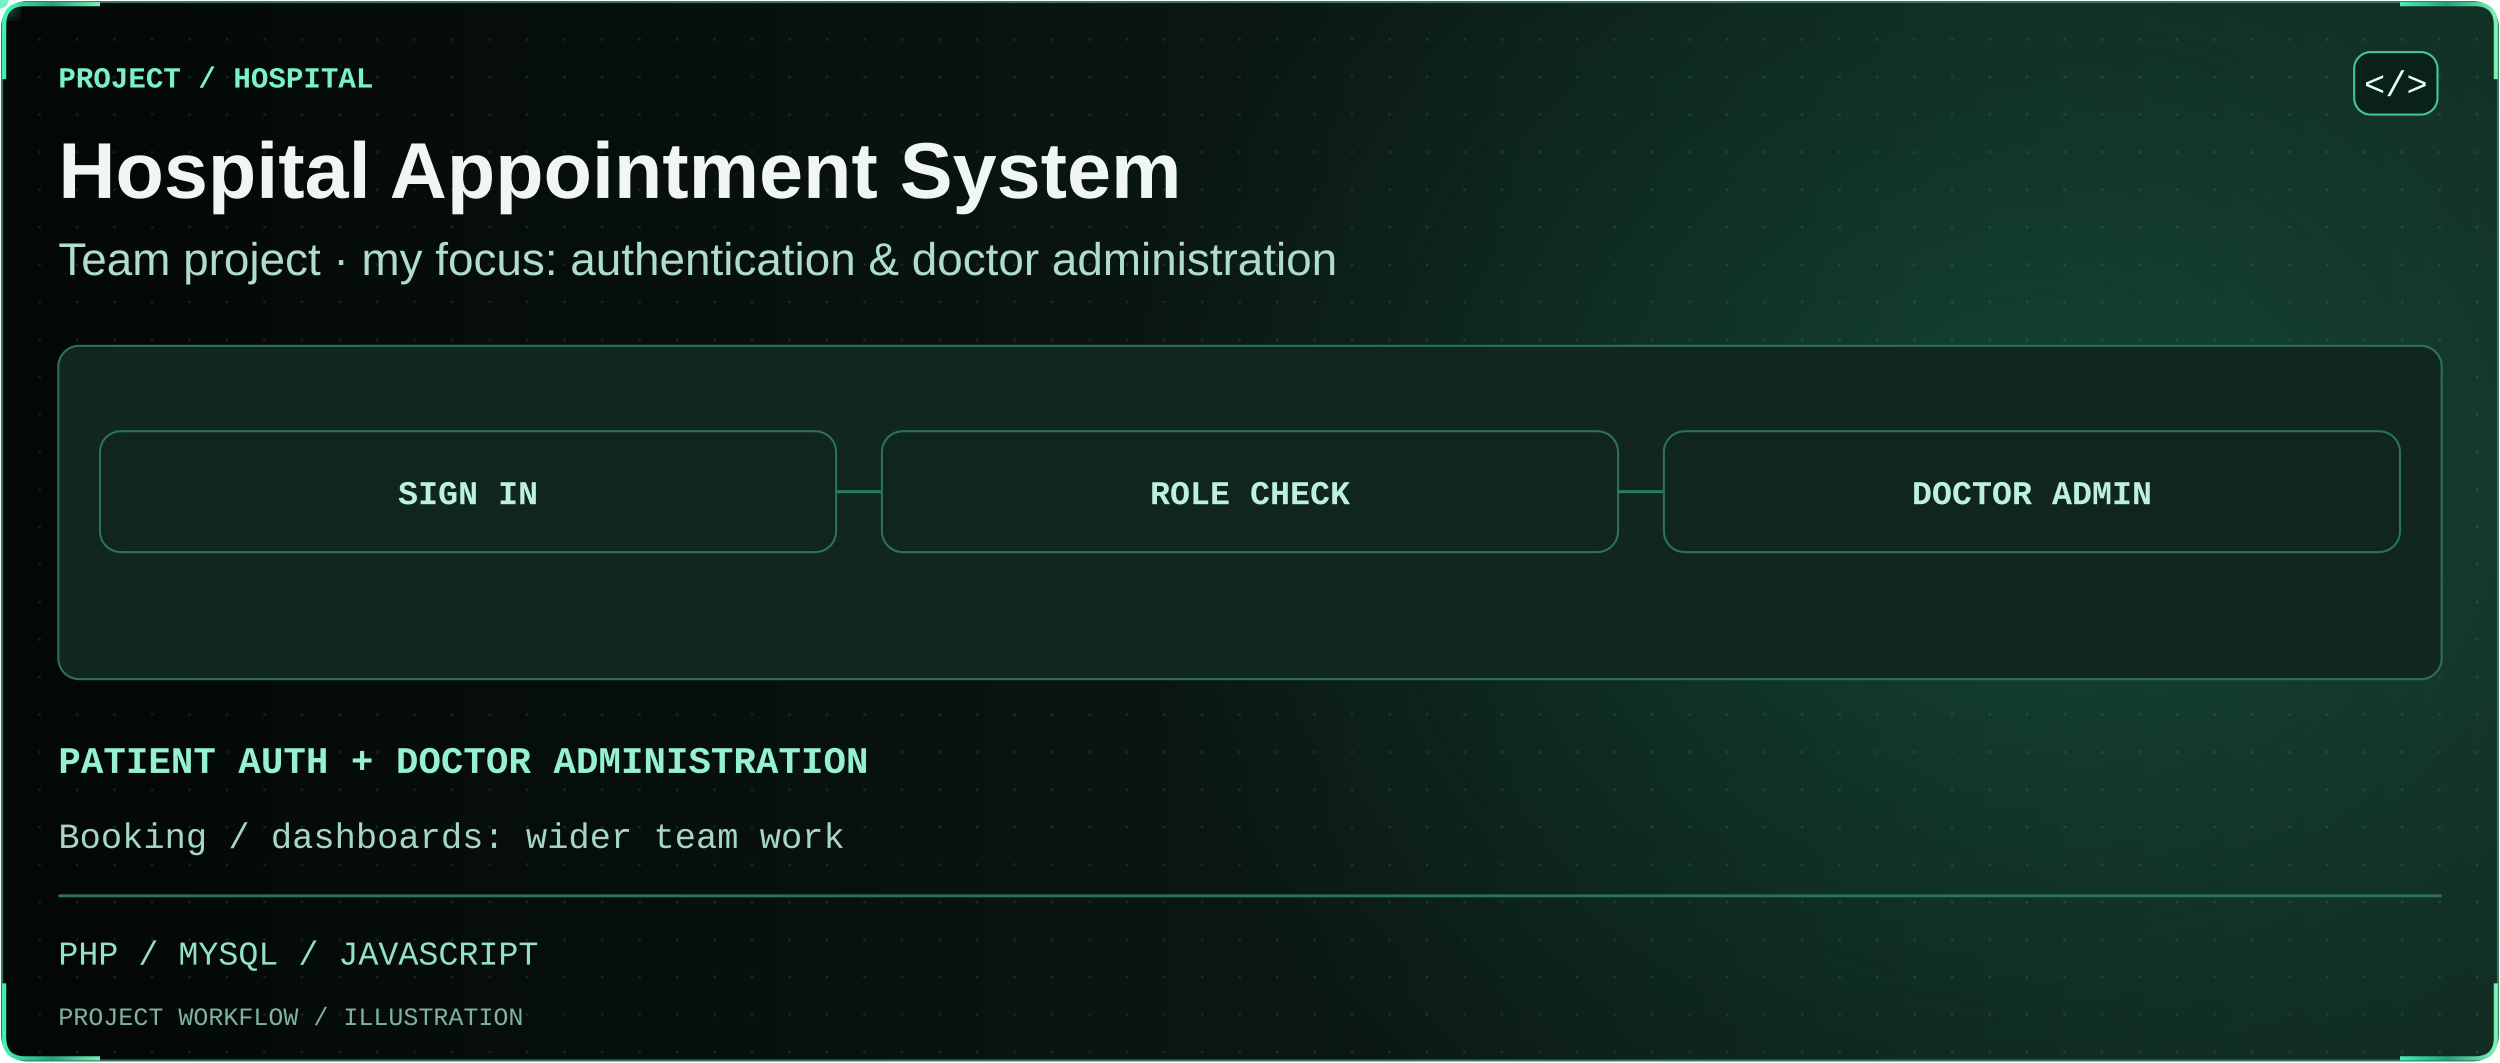
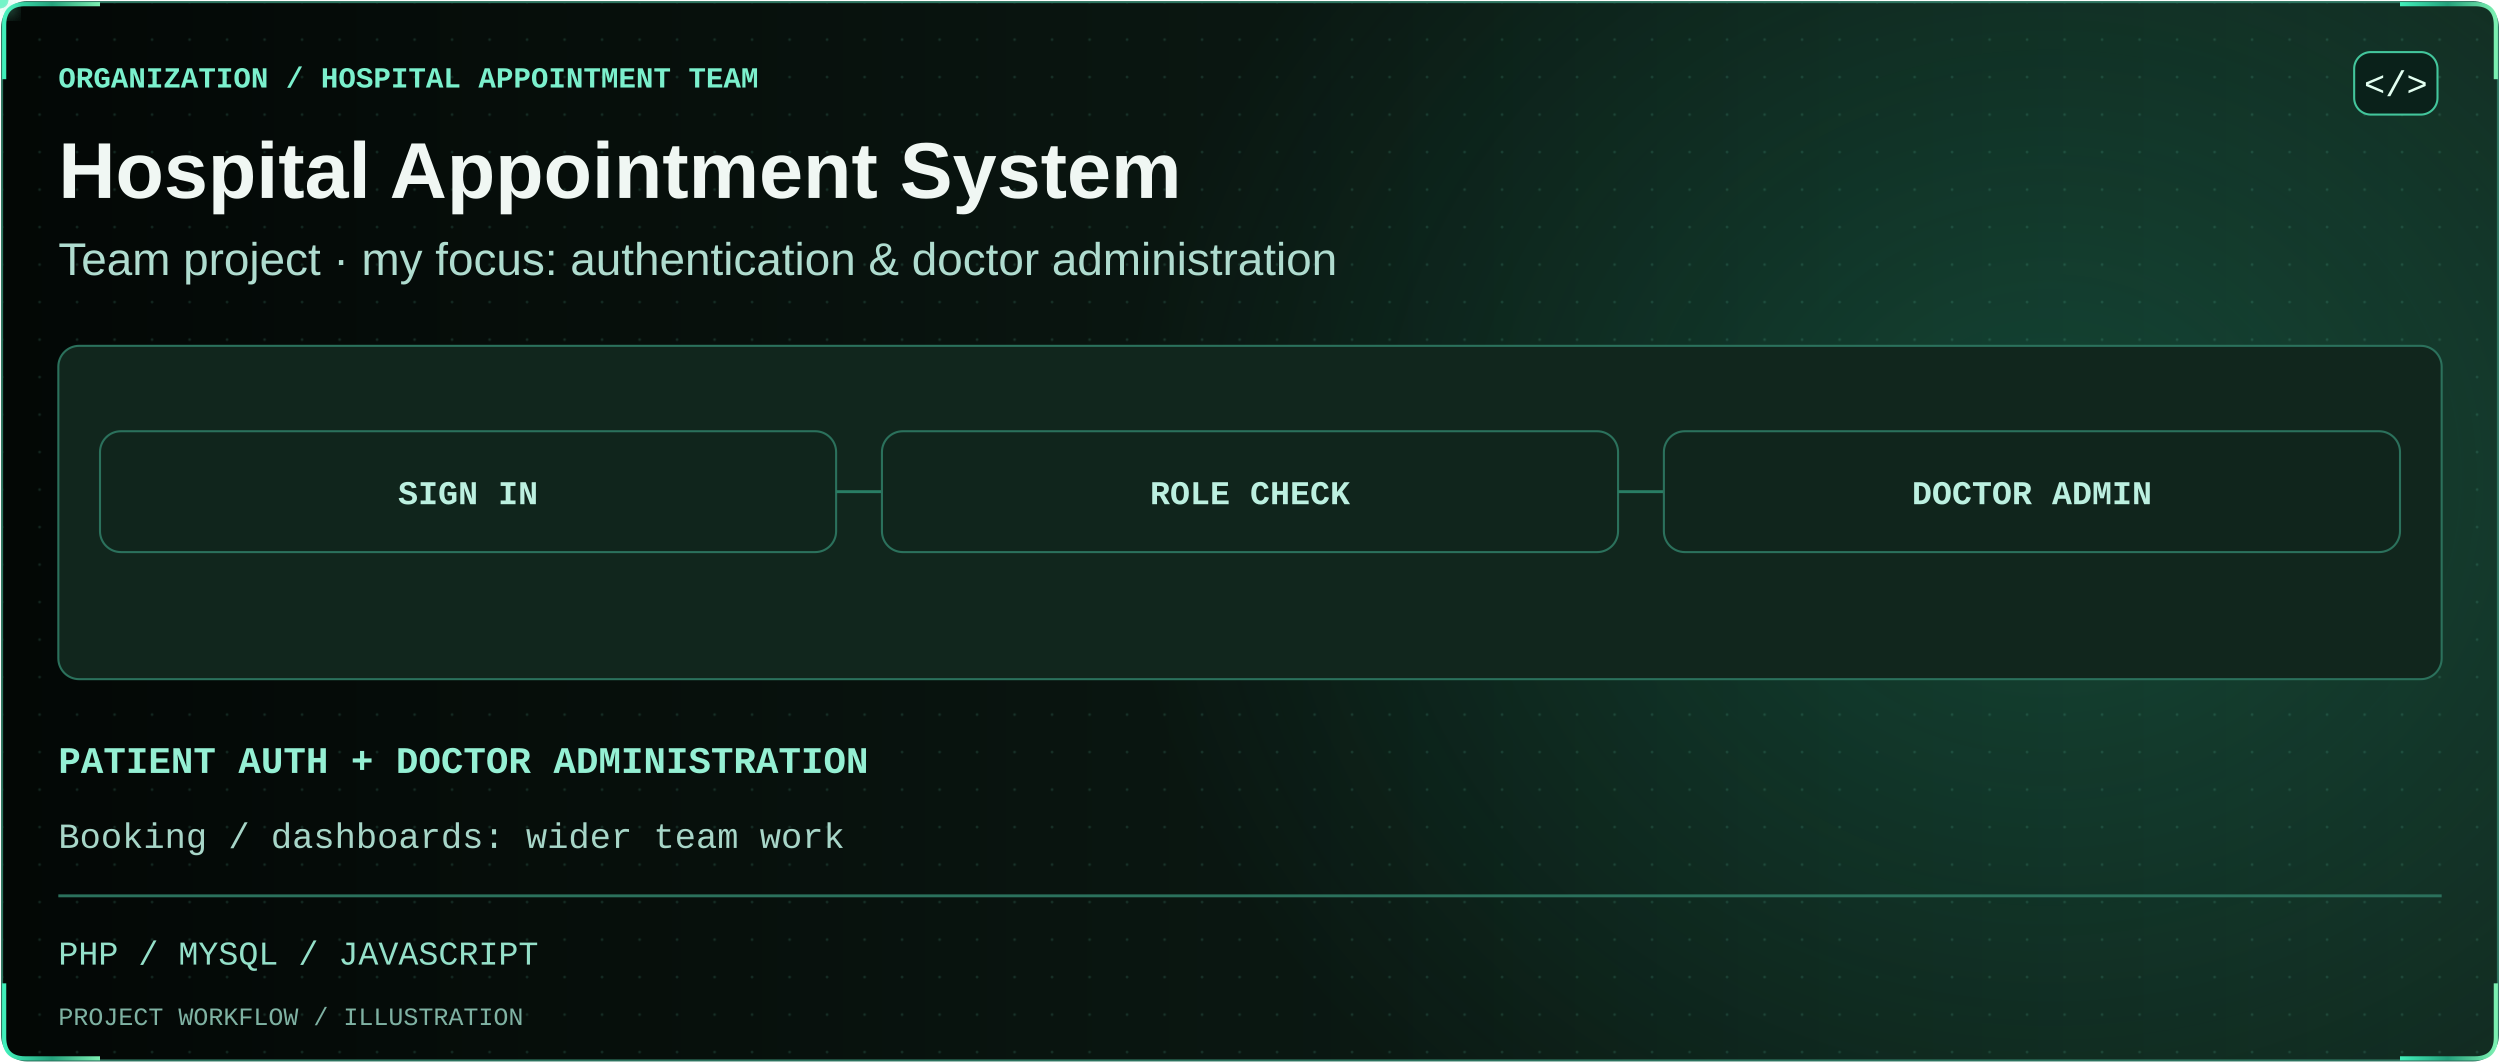
<svg xmlns="http://www.w3.org/2000/svg" width="1200" height="510" viewBox="0 0 1200 510" role="img" aria-labelledby="title desc">
  <defs>
    <linearGradient id="bg">
      <stop stop-color="#030705" />
      <stop offset="1" stop-color="#11261d" />
    </linearGradient>
    <radialGradient id="aura">
      <stop stop-color="#28c797" stop-opacity=".22" />
      <stop offset="1" stop-color="#28c797" stop-opacity="0" />
    </radialGradient>
    <pattern id="dots" width="18" height="18" patternUnits="userSpaceOnUse">
      <circle cx="1" cy="1" r=".7" fill="#73f0ca" opacity=".12" />
    </pattern>
    <clipPath id="frame">
      <rect x="1" y="1" width="1198" height="508" rx="12" />
    </clipPath>
  </defs>
  <g clip-path="url(#frame)">
    <rect width="1200" height="510" fill="url(#bg)" />
    <ellipse cx="984" cy="229.5" rx="450" ry="400" fill="url(#aura)" />
    <rect width="1200" height="510" fill="url(#dots)" />
  </g>
  <rect x="1" y="1" width="1198" height="508" rx="12" fill="none" stroke="#2d735e" />
-   <text x="28" y="42" font-family="Consolas,Courier New,monospace" font-size="14" fill="#7bf0cd" font-weight="600">PROJECT / HOSPITAL</text>
+   <text x="28" y="42" font-family="Consolas,Courier New,monospace" font-size="14" fill="#7bf0cd" font-weight="600">ORGANIZATION / HOSPITAL APPOINTMENT TEAM</text>
  <text x="28" y="95" font-family="Segoe UI,Arial,sans-serif" font-size="38" fill="#f0f7f3" font-weight="700">Hospital Appointment System</text>
  <text x="28" y="132" font-family="Segoe UI,Arial,sans-serif" font-size="22" fill="#afdccf" font-weight="400">Team project · my focus: authentication &amp; doctor administration</text>
  <rect x="28" y="166" width="1144" height="160" rx="10" fill="#11261d" stroke="#2b715c" />
  <rect x="48.0" y="207" width="353.333" height="58" rx="10" fill="#10251c" stroke="#2b715c" />
  <rect x="48.0" y="207" width="353.333" height="58" rx="7" fill="#1bab80" opacity="0">
    <animate attributeName="opacity" values="0;.52;0;0" keyTimes="0;.15;.3;1" dur="10s" begin="0s" repeatCount="indefinite" />
  </rect>
  <text x="224.667" y="242" font-family="Consolas,Courier New,monospace" font-size="16" fill="#bcf0e0" font-weight="600" text-anchor="middle">SIGN IN</text>
  <path d="M401.333 236h22" fill="none" stroke="#297d64" stroke-width="1.4" />
  <circle r="4" fill="#7ff0ce">
    <animateMotion path="M401.333 236h22" dur="3s" begin="0s" repeatCount="indefinite" />
  </circle>
  <rect x="423.333" y="207" width="353.333" height="58" rx="10" fill="#10251c" stroke="#2b715c" />
  <rect x="423.333" y="207" width="353.333" height="58" rx="7" fill="#1bab80" opacity="0">
    <animate attributeName="opacity" values="0;.52;0;0" keyTimes="0;.15;.3;1" dur="10s" begin="-2s" repeatCount="indefinite" />
  </rect>
  <text x="600.0" y="242" font-family="Consolas,Courier New,monospace" font-size="16" fill="#bcf0e0" font-weight="600" text-anchor="middle">ROLE CHECK</text>
  <path d="M776.667 236h22" fill="none" stroke="#297d64" stroke-width="1.4" />
  <circle r="4" fill="#7ff0ce">
    <animateMotion path="M776.667 236h22" dur="3s" begin="-1s" repeatCount="indefinite" />
  </circle>
  <rect x="798.667" y="207" width="353.333" height="58" rx="10" fill="#10251c" stroke="#2b715c" />
  <rect x="798.667" y="207" width="353.333" height="58" rx="7" fill="#1bab80" opacity="0">
    <animate attributeName="opacity" values="0;.52;0;0" keyTimes="0;.15;.3;1" dur="10s" begin="-4s" repeatCount="indefinite" />
  </rect>
  <text x="975.333" y="242" font-family="Consolas,Courier New,monospace" font-size="16" fill="#bcf0e0" font-weight="600" text-anchor="middle">DOCTOR ADMIN</text>
  <text x="28" y="371" font-family="Consolas,Courier New,monospace" font-size="18" fill="#95f0d4" font-weight="600">PATIENT AUTH + DOCTOR ADMINISTRATION</text>
  <text x="28" y="407" font-family="Consolas,Courier New,monospace" font-size="17" fill="#a7d6c8" font-weight="400">Booking / dashboards: wider team work</text>
  <path d="M28 430H1172" fill="none" stroke="#2b715c" stroke-width="1.4" />
  <text x="28" y="463" font-family="Consolas,Courier New,monospace" font-size="16" fill="#94e0c9" font-weight="400">PHP  /  MYSQL  /  JAVASCRIPT</text>
  <text x="28" y="492" font-family="Consolas,Courier New,monospace" font-size="12" fill="#7fb2a3" font-weight="400">PROJECT WORKFLOW / ILLUSTRATION</text>
  <defs>
    <clipPath id="cyber-frame">
      <rect x="2" y="2" width="1196" height="506" rx="12" />
    </clipPath>
    <linearGradient id="edge-blue">
      <stop stop-color="#41f0bb" />
      <stop offset=".5" stop-color="#24a17c" />
      <stop offset="1" stop-color="#7df0b2" />
    </linearGradient>
    <filter id="packet-glow">
      <feGaussianBlur stdDeviation="5" />
    </filter>
  </defs>
  <g clip-path="url(#cyber-frame)">
    <g opacity=".25" font-family="Consolas,Courier New,monospace" font-size="11" fill="#53f0c1">
      <text x="1188" y="0">01</text>
      <text x="1188" y="-21">{}</text>
      <text x="1188" y="-42">10</text>
      <text x="1188" y="-63">//</text>
      <text x="1188" y="-84">01</text>
      <animateTransform attributeName="transform" type="translate" from="0 -80" to="0 650" dur="12s" begin="0s" repeatCount="indefinite" />
    </g>
    <g opacity=".25" font-family="Consolas,Courier New,monospace" font-size="11" fill="#53f0c1">
      <text x="1169" y="0">01</text>
      <text x="1169" y="-21">{}</text>
      <text x="1169" y="-42">10</text>
      <text x="1169" y="-63">//</text>
      <text x="1169" y="-84">01</text>
      <animateTransform attributeName="transform" type="translate" from="0 -80" to="0 650" dur="13s" begin="-2s" repeatCount="indefinite" />
    </g>
    <g opacity=".25" font-family="Consolas,Courier New,monospace" font-size="11" fill="#53f0c1">
      <text x="1150" y="0">01</text>
      <text x="1150" y="-21">{}</text>
      <text x="1150" y="-42">10</text>
      <text x="1150" y="-63">//</text>
      <text x="1150" y="-84">01</text>
      <animateTransform attributeName="transform" type="translate" from="0 -80" to="0 650" dur="14s" begin="-4s" repeatCount="indefinite" />
    </g>
    <g opacity=".25" font-family="Consolas,Courier New,monospace" font-size="11" fill="#53f0c1">
      <text x="1131" y="0">01</text>
      <text x="1131" y="-21">{}</text>
      <text x="1131" y="-42">10</text>
      <text x="1131" y="-63">//</text>
      <text x="1131" y="-84">01</text>
      <animateTransform attributeName="transform" type="translate" from="0 -80" to="0 650" dur="15s" begin="-6s" repeatCount="indefinite" />
    </g>
    <g opacity=".25" font-family="Consolas,Courier New,monospace" font-size="11" fill="#53f0c1">
      <text x="1112" y="0">01</text>
      <text x="1112" y="-21">{}</text>
      <text x="1112" y="-42">10</text>
      <text x="1112" y="-63">//</text>
      <text x="1112" y="-84">01</text>
      <animateTransform attributeName="transform" type="translate" from="0 -80" to="0 650" dur="16s" begin="-8s" repeatCount="indefinite" />
    </g>
    <g opacity=".25" font-family="Consolas,Courier New,monospace" font-size="11" fill="#53f0c1">
      <text x="1093" y="0">01</text>
      <text x="1093" y="-21">{}</text>
      <text x="1093" y="-42">10</text>
      <text x="1093" y="-63">//</text>
      <text x="1093" y="-84">01</text>
      <animateTransform attributeName="transform" type="translate" from="0 -80" to="0 650" dur="17s" begin="-10s" repeatCount="indefinite" />
    </g>
  </g>
  <path d="M2 38V12Q2 2 12 2H48" fill="none" stroke="url(#edge-blue)" stroke-width="2" />
  <path d="M1152 2H1188Q1198 2 1198 12V38" fill="none" stroke="url(#edge-blue)" stroke-width="2" />
  <path d="M2 472V498Q2 508 12 508H48" fill="none" stroke="url(#edge-blue)" stroke-width="2" />
  <path d="M1152 508H1188Q1198 508 1198 498V472" fill="none" stroke="url(#edge-blue)" stroke-width="2" />
  <circle r="2.5" fill="#7ff0ce" opacity="0.52">
    <animateMotion path="M401.333 236h22" dur="3s" begin="-1.0s" repeatCount="indefinite" />
  </circle>
  <circle r="2.5" fill="#7ff0ce" opacity="0.39">
    <animateMotion path="M401.333 236h22" dur="3s" begin="-2.0s" repeatCount="indefinite" />
  </circle>
  <circle r="2.5" fill="#7ff0ce" opacity="0.52">
    <animateMotion path="M776.667 236h22" dur="3s" begin="-1.0s" repeatCount="indefinite" />
  </circle>
  <circle r="2.5" fill="#7ff0ce" opacity="0.39">
    <animateMotion path="M776.667 236h22" dur="3s" begin="-2.0s" repeatCount="indefinite" />
  </circle>
  <defs>
    <filter id="object-glow">
      <feGaussianBlur stdDeviation="4" />
    </filter>
  </defs>
  <circle r="8" fill="#73f4c8" opacity="0.24" filter="url(#object-glow)">
    <animateMotion path="M12 40V492H1182V18H40" dur="18s" begin="0s" repeatCount="indefinite" />
  </circle>
  <circle r="3.2" fill="#73f4c8" opacity="1">
    <animateMotion path="M12 40V492H1182V18H40" dur="18s" begin="0s" repeatCount="indefinite" />
  </circle>
  <circle r="8" fill="#73f4c8" opacity="0.24" filter="url(#object-glow)">
    <animateMotion path="M12 40V492H1182V18H40" dur="18s" begin="-6s" repeatCount="indefinite" />
  </circle>
  <circle r="3.2" fill="#73f4c8" opacity="1">
    <animateMotion path="M12 40V492H1182V18H40" dur="18s" begin="-6s" repeatCount="indefinite" />
  </circle>
  <circle r="8" fill="#73f4c8" opacity="0.24" filter="url(#object-glow)">
    <animateMotion path="M12 40V492H1182V18H40" dur="18s" begin="-12s" repeatCount="indefinite" />
  </circle>
  <circle r="3.2" fill="#73f4c8" opacity="1">
    <animateMotion path="M12 40V492H1182V18H40" dur="18s" begin="-12s" repeatCount="indefinite" />
  </circle>
  <g transform="translate(1150 40)">
    <g>
      <animateTransform attributeName="transform" type="translate" values="0 -5;0 5;0 -5" dur="4s" repeatCount="indefinite" />
      <rect x="-20" y="-15" width="40" height="30" rx="8" fill="#0a211a" stroke="#43c69c" />
      <text x="0" y="6" text-anchor="middle" font-family="Consolas,Courier New,monospace" font-size="17" fill="#e3fff1">&lt;/&gt;</text>
    </g>
  </g>
</svg>
